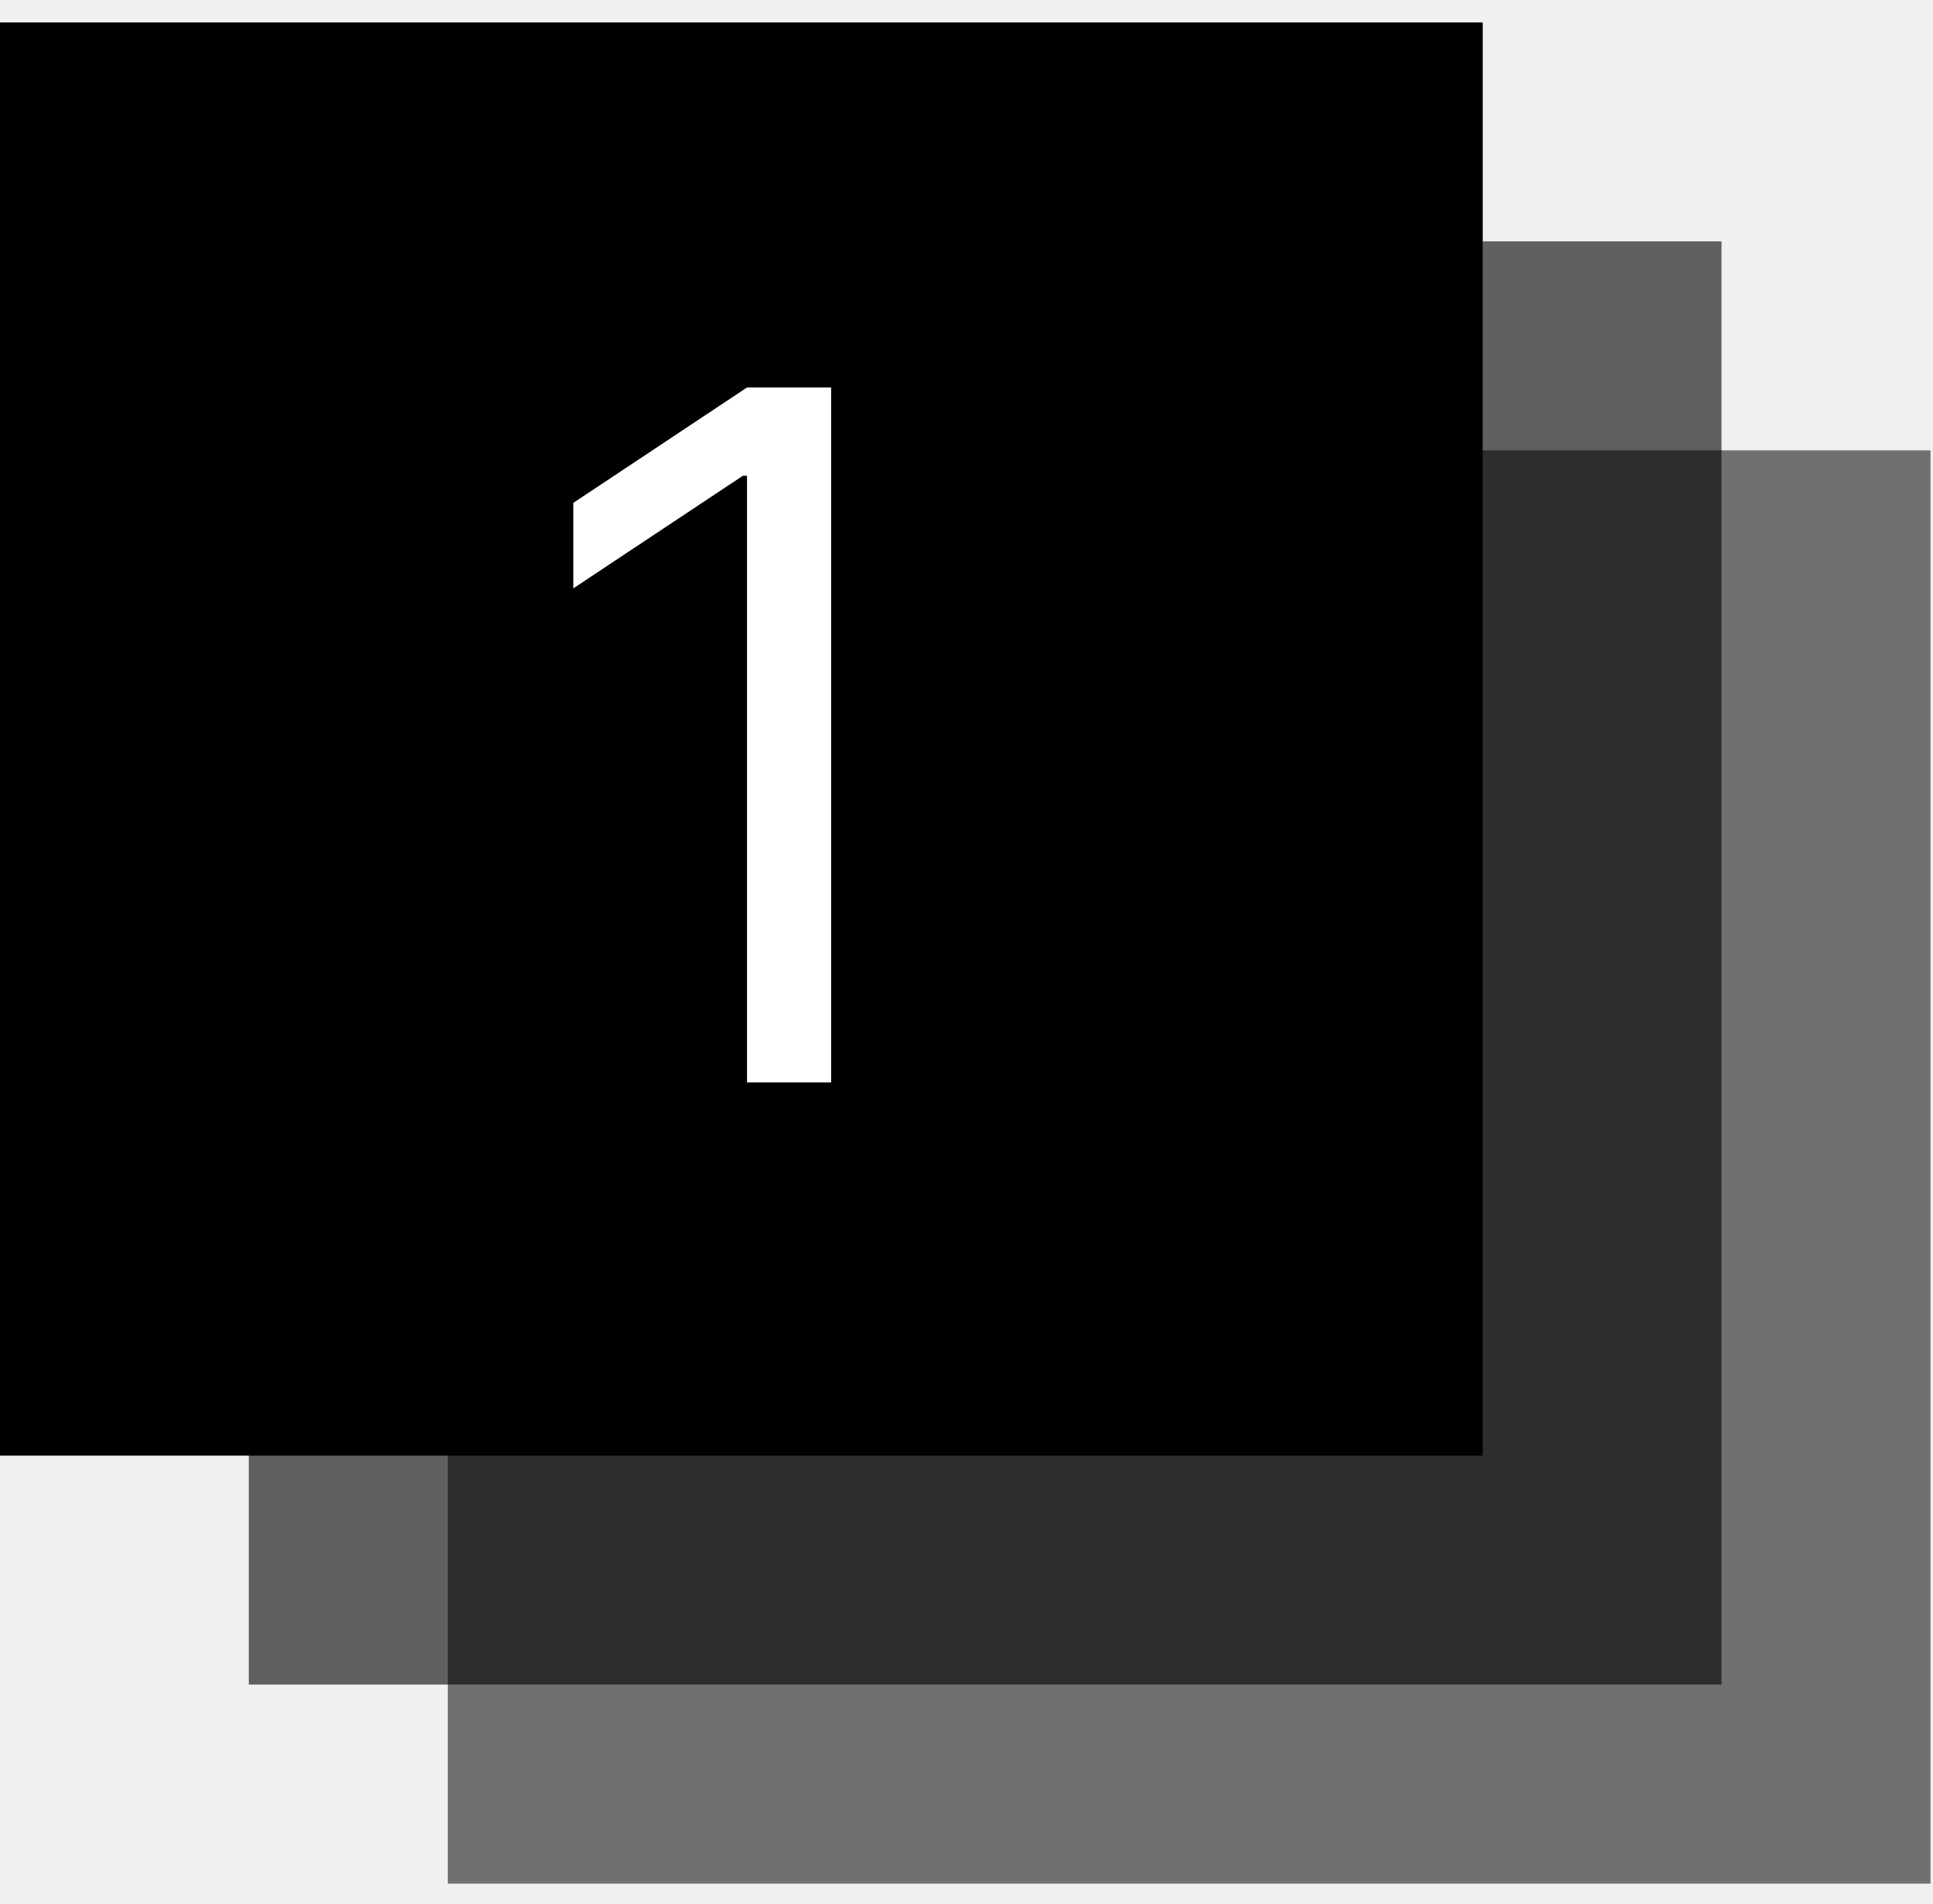
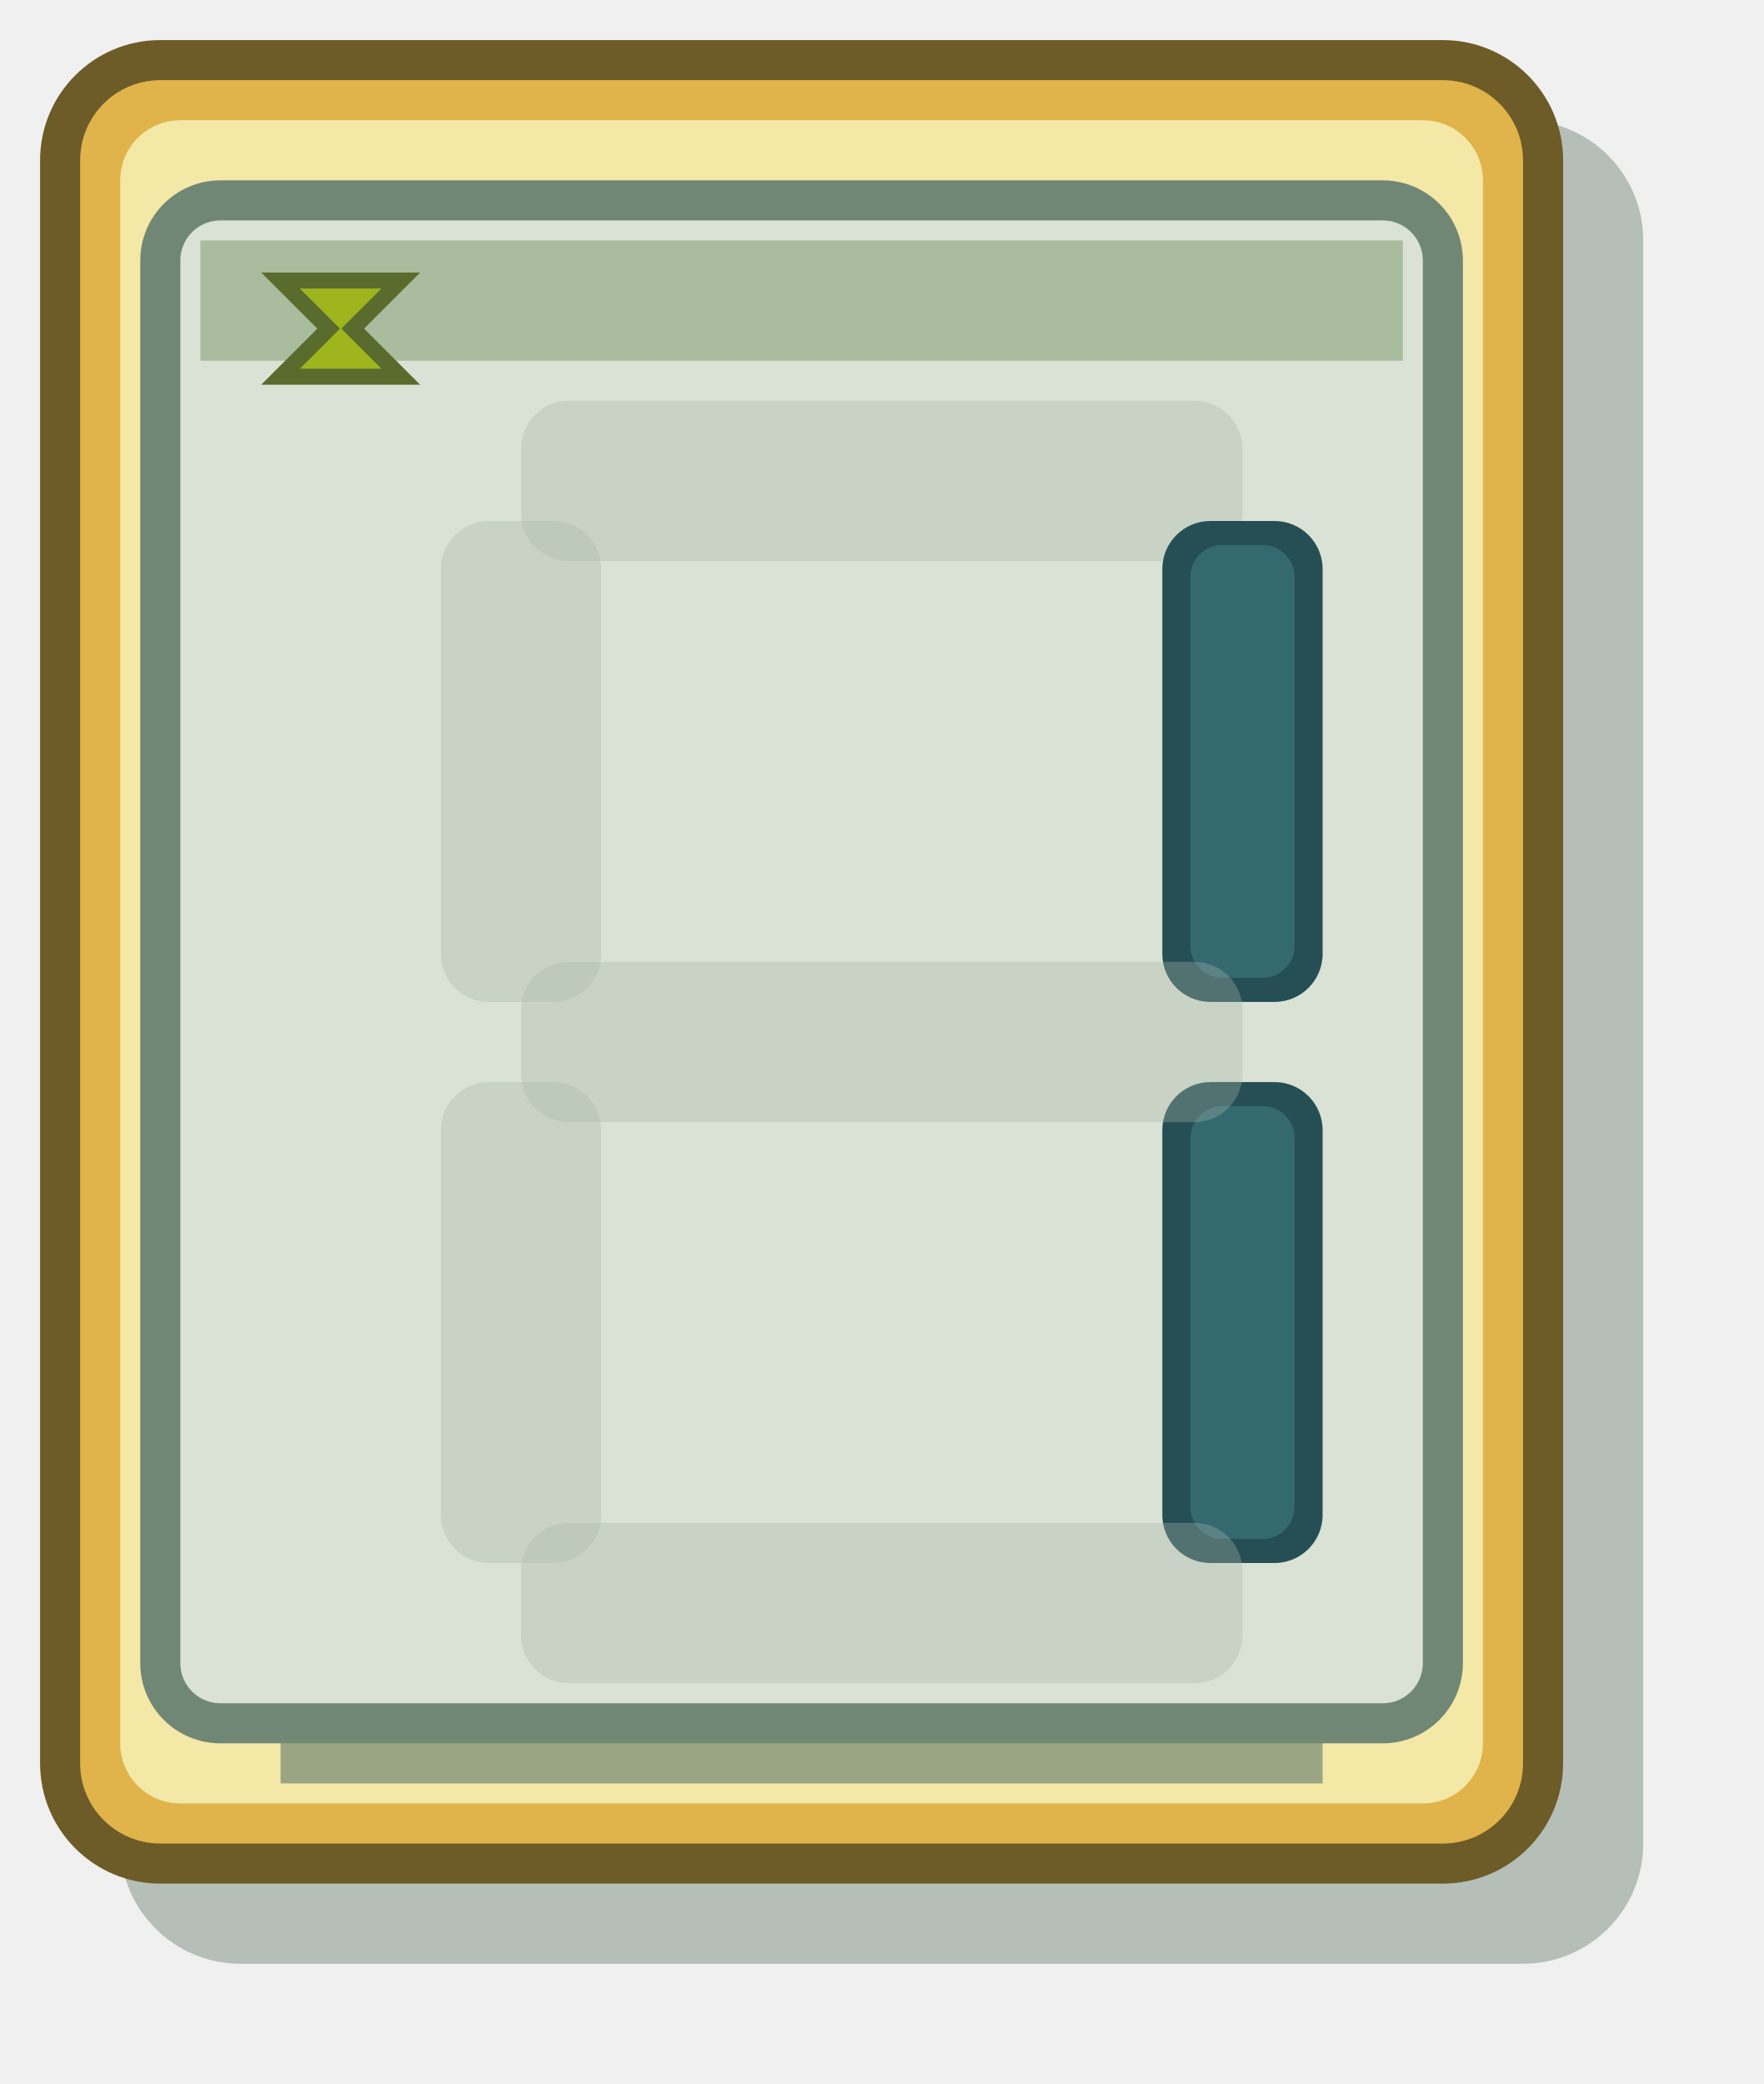
- <svg xmlns="http://www.w3.org/2000/svg" width="259" height="255" viewBox="0 0 259 255" fill="none">
-   <rect x="60" y="60.333" width="198.667" height="192" fill="currentColor" fill-opacity="0.533" />
-   <rect x="33.333" y="32.333" width="197.333" height="193.333" fill="currentColor" fill-opacity="0.6" />
-   <rect y="3" width="198.667" height="192" fill="currentColor" />
-   <path d="M111.364 51.909V145H100.091V63.727H99.546L76.818 78.818V67.364L100.091 51.909H111.364Z" fill="white" />
+ <svg xmlns="http://www.w3.org/2000/svg" width="44" height="52" viewBox="0 0 44 52" fill="none">
+   <rect x="3" y="3" width="38" height="46" rx="3" fill="#637A68" opacity=".42" />
+   <rect x="1" y="1" width="38" height="46" rx="3" fill="#6D5B28" />
+   <rect x="2" y="2" width="36" height="44" rx="2" fill="#E0B44A" />
+   <rect x="3" y="3" width="34" height="42" rx="1.5" fill="#F4E8A7" />
+   <rect x="4" y="5" width="32" height="38" rx="1.5" fill="#D9E2D5" stroke="#718775" stroke-width="1" />
+   <rect x="5" y="6" width="30" height="3" fill="#A9BC9D" />
+   <path d="M7 7 L10 7 L8.8 8.2 L10 9.4 L7 9.4 L8.2 8.2 Z" fill="#9FB51E" stroke="#596B2D" stroke-width=".4" />
+   <rect x="13" y="10" width="18" height="4" rx="1.2" fill="#A8B5A6" opacity=".34" />
+   <rect x="29" y="13" width="4" height="12" rx="1.2" fill="#254F55" opacity="1" />
+   <rect x="29.7" y="13.6" width="2.6" height="10.8" rx="0.8" fill="#39727A" opacity=".75" />
+   <rect x="29" y="27" width="4" height="12" rx="1.2" fill="#254F55" opacity="1" />
+   <rect x="29.7" y="27.6" width="2.6" height="10.8" rx="0.8" fill="#39727A" opacity=".75" />
+   <rect x="13" y="38" width="18" height="4" rx="1.2" fill="#A8B5A6" opacity=".34" />
+   <rect x="11" y="27" width="4" height="12" rx="1.2" fill="#A8B5A6" opacity=".34" />
+   <rect x="11" y="13" width="4" height="12" rx="1.2" fill="#A8B5A6" opacity=".34" />
+   <rect x="13" y="24" width="18" height="4" rx="1.2" fill="#A8B5A6" opacity=".34" />
+   <rect x="7" y="43.4" width="26" height="1.1" fill="#738A74" opacity=".7" />
</svg>
